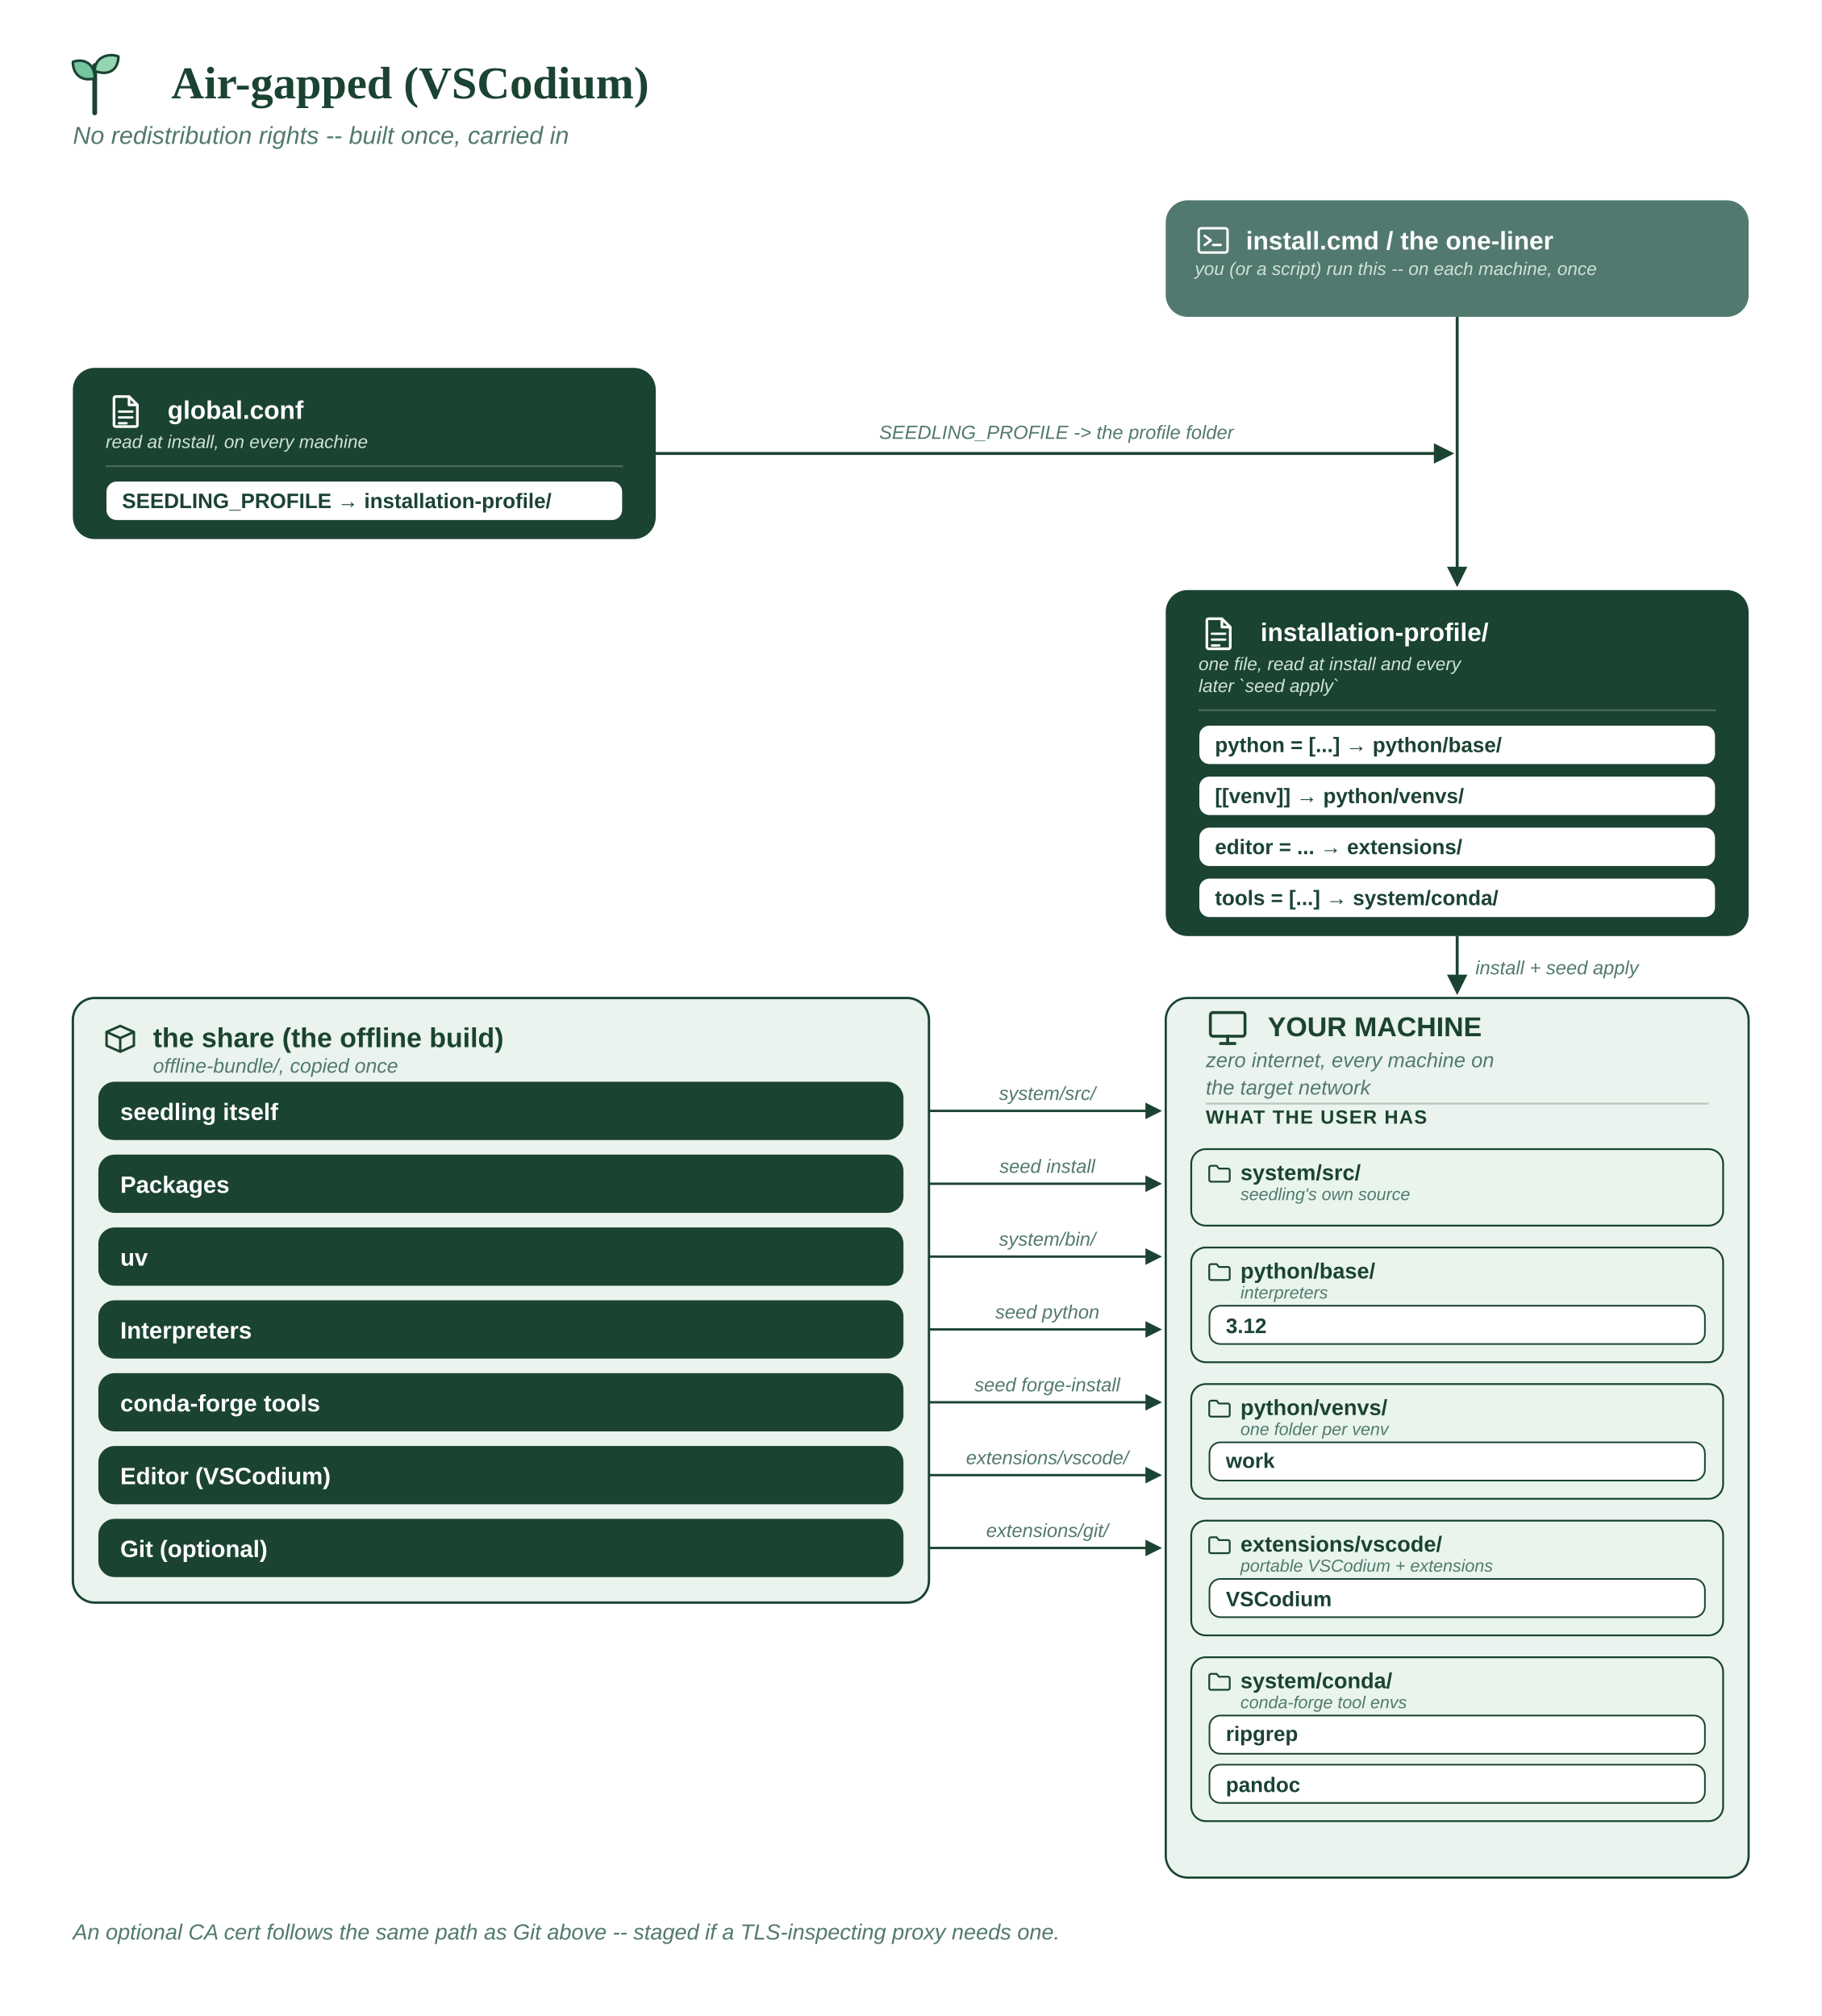
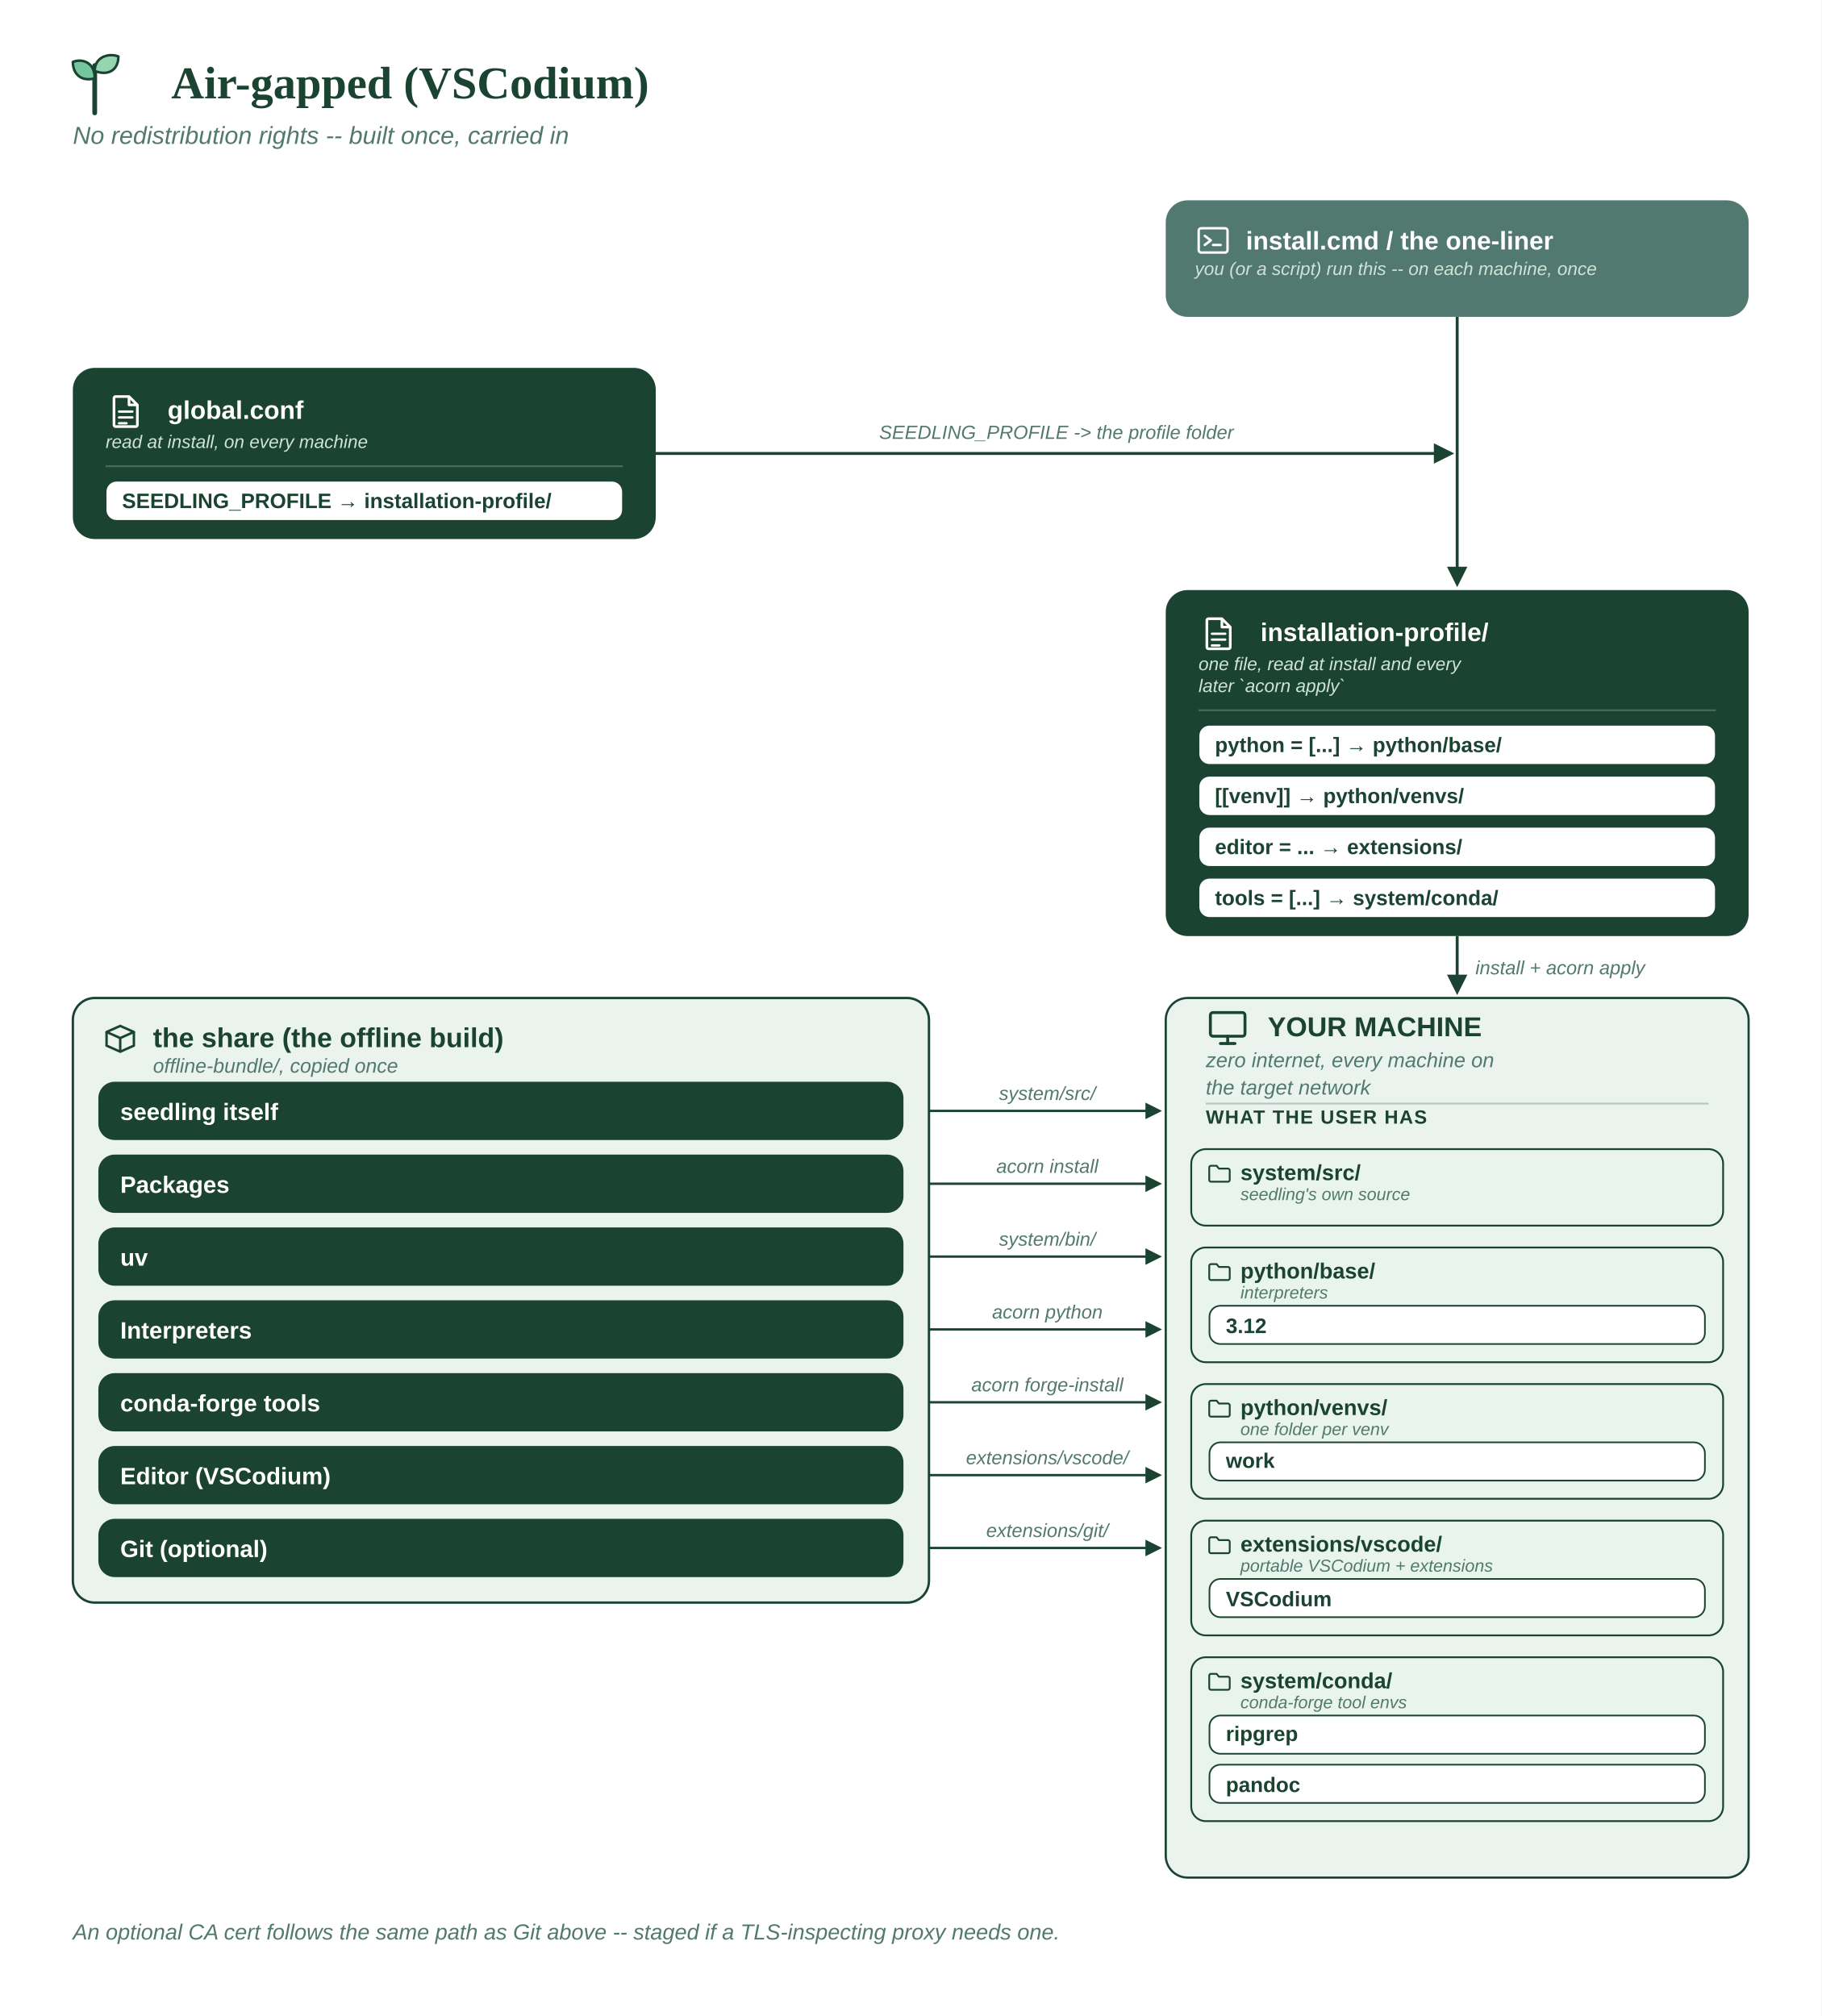
<svg xmlns="http://www.w3.org/2000/svg" viewBox="0 0 1000 1107" font-family="Arial, Helvetica, sans-serif">
  <defs>
    <defs>
      <style>
      .head  { font-family: Georgia, 'Times New Roman', serif; }
      .body  { font-family: Arial, Helvetica, sans-serif; }
      .fg    { fill: #1B4332; }
      .fw    { fill: #FFFFFF; }
      .fmute { fill: #52796F; }
    </style>
      <marker id="arrow" markerWidth="7" markerHeight="7" refX="5.5" refY="3.5" orient="auto">
        <path d="M0,0 L7,3.5 L0,7 Z" fill="#1B4332" />
      </marker>
      <symbol id="ic-cloud" viewBox="0 0 24 24">
        <path d="M6.5 18 C3.5 18 2 15.8 2 13.8 C2 11.6 3.8 10 5.8 10.1 C6.4 7.6 8.7 6 11.2 6.3 C13.6 6.6 15.4 8.6 15.5 11 C17.9 11.1 20 13 20 15.3 C20 17.4 18.2 18 17 18 Z" fill="none" stroke="currentColor" stroke-width="1.6" stroke-linejoin="round" />
      </symbol>
      <symbol id="ic-box" viewBox="0 0 24 24">
        <path d="M3 8 L12 4 L21 8 L12 12 Z" fill="none" stroke="currentColor" stroke-width="1.6" stroke-linejoin="round" />
        <path d="M3 8 V17 L12 21 V12" fill="none" stroke="currentColor" stroke-width="1.6" stroke-linejoin="round" />
        <path d="M21 8 V17 L12 21" fill="none" stroke="currentColor" stroke-width="1.6" stroke-linejoin="round" />
      </symbol>
      <symbol id="ic-server" viewBox="0 0 24 24">
        <rect x="3" y="4" width="18" height="6" rx="1.3" fill="none" stroke="currentColor" stroke-width="1.6" />
        <rect x="3" y="14" width="18" height="6" rx="1.3" fill="none" stroke="currentColor" stroke-width="1.6" />
        <circle cx="7" cy="7" r="1" fill="currentColor" />
        <circle cx="7" cy="17" r="1" fill="currentColor" />
      </symbol>
      <symbol id="ic-monitor" viewBox="0 0 24 24">
        <rect x="2.5" y="4" width="19" height="13" rx="1.4" fill="none" stroke="currentColor" stroke-width="1.6" />
        <line x1="8" y1="21" x2="16" y2="21" stroke="currentColor" stroke-width="1.6" stroke-linecap="round" />
        <line x1="12" y1="17" x2="12" y2="21" stroke="currentColor" stroke-width="1.6" stroke-linecap="round" />
      </symbol>
      <symbol id="ic-folder" viewBox="0 0 24 24">
        <path d="M3 6.5 C3 5.7 3.7 5 4.5 5 H9.5 L11.5 7.5 H19.5 C20.3 7.5 21 8.2 21 9 V17.5 C21 18.3 20.3 19 19.5 19 H4.5 C3.7 19 3 18.3 3 17.5 Z" fill="none" stroke="currentColor" stroke-width="1.6" stroke-linejoin="round" />
      </symbol>
      <symbol id="ic-doc" viewBox="0 0 24 24">
        <path d="M6 3 H14 L19 8 V20 C19 20.6 18.6 21 18 21 H6 C5.4 21 5 20.6 5 20 V4 C5 3.4 5.4 3 6 3 Z" fill="none" stroke="currentColor" stroke-width="1.6" stroke-linejoin="round" />
        <path d="M14 3 V8 H19" fill="none" stroke="currentColor" stroke-width="1.6" stroke-linejoin="round" />
        <line x1="8" y1="12" x2="16" y2="12" stroke="currentColor" stroke-width="1.4" stroke-linecap="round" />
        <line x1="8" y1="15.5" x2="16" y2="15.5" stroke="currentColor" stroke-width="1.4" stroke-linecap="round" />
        <line x1="8" y1="19" x2="12.5" y2="19" stroke="currentColor" stroke-width="1.4" stroke-linecap="round" />
      </symbol>
      <symbol id="ic-terminal" viewBox="0 0 24 24">
        <rect x="2.5" y="4" width="19" height="16" rx="1.6" fill="none" stroke="currentColor" stroke-width="1.6" />
        <path d="M6.5 9 L10.5 12 L6.5 15" fill="none" stroke="currentColor" stroke-width="1.6" stroke-linecap="round" stroke-linejoin="round" />
        <line x1="12" y1="15" x2="17" y2="15" stroke="currentColor" stroke-width="1.6" stroke-linecap="round" />
      </symbol>
    </defs>
  </defs>
  <rect x="0" y="0" width="1000" height="1107" fill="#FFFFFF" />
  <g transform="translate(40,20)">
    <path d="M12 42 V16" stroke="#1B4332" stroke-width="2.6" stroke-linecap="round" fill="none" />
    <path d="M12 23 C12 14 5 12 0 14 C0 21 5 25 12 23 Z" fill="#74C69D" stroke="#1B4332" stroke-width="1.4" stroke-linejoin="round" />
    <path d="M12 19 C12 11 20 9 25 11 C25 18 20 22 12 19 Z" fill="#95D5B2" stroke="#1B4332" stroke-width="1.4" stroke-linejoin="round" />
  </g>
  <text x="94" y="54" class="head fg" font-size="25" font-weight="700">Air-gapped (VSCodium)</text>
  <text x="40" y="79" class="body fmute" font-size="13.5" font-style="italic">No redistribution rights -- built once, carried in</text>
  <rect x="640" y="110" width="320" height="64" rx="12" fill="#52796F" />
  <use href="#ic-terminal" x="656" y="122" width="20" height="20" color="#FFFFFF" />
  <text x="684" y="137" class="body fw" font-size="14.0" font-weight="700">install.cmd  /  the one-liner</text>
  <text x="656" y="151" class="body" fill="#CFE3D6" font-size="10" font-style="italic">you (or a script) run this -- on each machine, once</text>
  <line x1="800" y1="174" x2="800" y2="320" stroke="#1B4332" stroke-width="1.6" marker-end="url(#arrow)" />
  <rect x="40" y="202" width="320" height="94" rx="12" fill="#1B4332" />
  <use href="#ic-doc" x="58" y="215" width="22" height="22" color="#FFFFFF" />
  <text x="92" y="230" class="body fw" font-size="14" font-weight="700">global.conf</text>
  <text x="58" y="246" class="body" fill="#CFE3D6" font-size="10" font-style="italic">read at install, on every machine</text>
  <line x1="58" y1="256" x2="342" y2="256" stroke="#FFFFFF" stroke-width="1" opacity="0.2" />
  <rect x="58" y="264" width="284" height="22" rx="6" fill="#FFFFFF" stroke="#1B4332" stroke-width="0.9" />
  <text x="67" y="279" class="body fg" font-size="11.5" font-weight="600">SEEDLING_PROFILE  →  installation-profile/</text>
  <line x1="360" y1="249" x2="796" y2="249" stroke="#1B4332" stroke-width="1.6" marker-end="url(#arrow)" />
  <text x="580" y="241" text-anchor="middle" class="body fmute" font-size="10.5" font-style="italic">SEEDLING_PROFILE -&gt; the profile folder</text>
  <rect x="640" y="324" width="320" height="190" rx="12" fill="#1B4332" />
  <use href="#ic-doc" x="658" y="337" width="22" height="22" color="#FFFFFF" />
  <text x="692" y="352" class="body fw" font-size="14.0" font-weight="700">installation-profile/</text>
  <text x="658" y="368" class="body" fill="#CFE3D6" font-size="10" font-style="italic">one file, read at install and every</text>
-   <text x="658" y="380" class="body" fill="#CFE3D6" font-size="10" font-style="italic">later `seed apply`</text>
+   <text x="658" y="380" class="body" fill="#CFE3D6" font-size="10" font-style="italic">later `acorn apply`</text>
  <line x1="658" y1="390" x2="942" y2="390" stroke="#FFFFFF" stroke-width="1" opacity="0.2" />
  <rect x="658" y="398" width="284" height="22" rx="6" fill="#FFFFFF" stroke="#1B4332" stroke-width="0.9" />
  <text x="667" y="413" class="body fg" font-size="11.5" font-weight="600">python = [...]  →  python/base/</text>
  <rect x="658" y="426" width="284" height="22" rx="6" fill="#FFFFFF" stroke="#1B4332" stroke-width="0.9" />
  <text x="667" y="441" class="body fg" font-size="11.5" font-weight="600">[[venv]]  →  python/venvs/</text>
  <rect x="658" y="454" width="284" height="22" rx="6" fill="#FFFFFF" stroke="#1B4332" stroke-width="0.9" />
  <text x="667" y="469" class="body fg" font-size="11.5" font-weight="600">editor = ...  →  extensions/</text>
  <rect x="658" y="482" width="284" height="22" rx="6" fill="#FFFFFF" stroke="#1B4332" stroke-width="0.9" />
  <text x="667" y="497" class="body fg" font-size="11.5" font-weight="600">tools = [...]  →  system/conda/</text>
  <line x1="800" y1="514" x2="800" y2="544" stroke="#1B4332" stroke-width="1.6" marker-end="url(#arrow)" />
-   <text x="810" y="535" class="body fmute" font-size="10.5" font-style="italic">install + seed apply</text>
+   <text x="810" y="535" class="body fmute" font-size="10.5" font-style="italic">install + acorn apply</text>
  <rect x="640" y="548" width="320" height="483" rx="12" fill="#EAF3EE" stroke="#1B4332" stroke-width="1.2" />
  <use href="#ic-monitor" x="662" y="552" width="24" height="24" color="#1B4332" />
  <text x="696" y="569" class="body fg" font-size="15" font-weight="700">YOUR MACHINE</text>
  <text x="662" y="586" class="body fmute" font-size="11.3" font-style="italic">zero internet, every machine on</text>
  <text x="662" y="601" class="body fmute" font-size="11.3" font-style="italic">the target network</text>
  <line x1="662" y1="606" x2="938" y2="606" stroke="#1B4332" stroke-width="1" opacity="0.25" />
  <text x="662" y="617" class="body fg" font-size="10.5" font-weight="700" letter-spacing="0.6">WHAT THE USER HAS</text>
  <rect x="654" y="631" width="292" height="42" rx="8" fill="#E9F5EC" stroke="#1B4332" stroke-width="1" />
  <use href="#ic-folder" x="662" y="637" width="15" height="15" color="#1B4332" />
  <text x="681" y="648" class="body fg" font-size="12.0" font-weight="700">system/src/</text>
  <text x="681" y="659" class="body fmute" font-size="9.5" font-style="italic">seedling's own source</text>
  <rect x="654" y="685" width="292" height="63" rx="8" fill="#E9F5EC" stroke="#1B4332" stroke-width="1" />
  <use href="#ic-folder" x="662" y="691" width="15" height="15" color="#1B4332" />
  <text x="681" y="702" class="body fg" font-size="12.0" font-weight="700">python/base/</text>
  <text x="681" y="713" class="body fmute" font-size="9.5" font-style="italic">interpreters</text>
  <rect x="664" y="717" width="272" height="21" rx="6" fill="#FFFFFF" stroke="#1B4332" stroke-width="0.9" />
  <text x="673" y="732" class="body fg" font-size="11.5" font-weight="600">3.12</text>
  <rect x="654" y="760" width="292" height="63" rx="8" fill="#E9F5EC" stroke="#1B4332" stroke-width="1" />
  <use href="#ic-folder" x="662" y="766" width="15" height="15" color="#1B4332" />
  <text x="681" y="777" class="body fg" font-size="12.0" font-weight="700">python/venvs/</text>
  <text x="681" y="788" class="body fmute" font-size="9.5" font-style="italic">one folder per venv</text>
  <rect x="664" y="792" width="272" height="21" rx="6" fill="#FFFFFF" stroke="#1B4332" stroke-width="0.9" />
  <text x="673" y="806" class="body fg" font-size="11.5" font-weight="600">work</text>
  <rect x="654" y="835" width="292" height="63" rx="8" fill="#E9F5EC" stroke="#1B4332" stroke-width="1" />
  <use href="#ic-folder" x="662" y="841" width="15" height="15" color="#1B4332" />
  <text x="681" y="852" class="body fg" font-size="12.0" font-weight="700">extensions/vscode/</text>
  <text x="681" y="863" class="body fmute" font-size="9.5" font-style="italic">portable VSCodium + extensions</text>
  <rect x="664" y="867" width="272" height="21" rx="6" fill="#FFFFFF" stroke="#1B4332" stroke-width="0.9" />
  <text x="673" y="882" class="body fg" font-size="11.5" font-weight="600">VSCodium</text>
  <rect x="654" y="910" width="292" height="90" rx="8" fill="#E9F5EC" stroke="#1B4332" stroke-width="1" />
  <use href="#ic-folder" x="662" y="916" width="15" height="15" color="#1B4332" />
  <text x="681" y="927" class="body fg" font-size="12.0" font-weight="700">system/conda/</text>
  <text x="681" y="938" class="body fmute" font-size="9.5" font-style="italic">conda-forge tool envs</text>
  <rect x="664" y="942" width="272" height="21" rx="6" fill="#FFFFFF" stroke="#1B4332" stroke-width="0.9" />
  <text x="673" y="956" class="body fg" font-size="11.5" font-weight="600">ripgrep</text>
  <rect x="664" y="969" width="272" height="21" rx="6" fill="#FFFFFF" stroke="#1B4332" stroke-width="0.9" />
  <text x="673" y="984" class="body fg" font-size="11.5" font-weight="600">pandoc</text>
  <rect x="40" y="548" width="470" height="332" rx="12" fill="#EAF3EE" stroke="#1B4332" stroke-width="1.3" />
  <use href="#ic-box" x="56" y="560" width="20" height="20" color="#1B4332" />
  <text x="84" y="575" class="body fg" font-size="15.0" font-weight="700">the share (the offline build)</text>
  <text x="84" y="589" class="body fmute" font-size="11.0" font-style="italic">offline-bundle/, copied once</text>
  <rect x="54" y="594" width="442" height="32" rx="9" fill="#1B4332" />
  <text x="66" y="615" class="body fw" font-size="13.0" font-weight="700">seedling itself</text>
  <line x1="510" y1="610" x2="636" y2="610" stroke="#1B4332" stroke-width="1.3" marker-end="url(#arrow)" />
  <text x="575" y="604" text-anchor="middle" class="body fmute" font-size="10.5" font-style="italic">system/src/</text>
  <rect x="54" y="634" width="442" height="32" rx="9" fill="#1B4332" />
  <text x="66" y="655" class="body fw" font-size="13.0" font-weight="700">Packages</text>
  <line x1="510" y1="650" x2="636" y2="650" stroke="#1B4332" stroke-width="1.3" marker-end="url(#arrow)" />
-   <text x="575" y="644" text-anchor="middle" class="body fmute" font-size="10.5" font-style="italic">seed install</text>
+   <text x="575" y="644" text-anchor="middle" class="body fmute" font-size="10.5" font-style="italic">acorn install</text>
  <rect x="54" y="674" width="442" height="32" rx="9" fill="#1B4332" />
  <text x="66" y="695" class="body fw" font-size="13.0" font-weight="700">uv</text>
  <line x1="510" y1="690" x2="636" y2="690" stroke="#1B4332" stroke-width="1.3" marker-end="url(#arrow)" />
  <text x="575" y="684" text-anchor="middle" class="body fmute" font-size="10.5" font-style="italic">system/bin/</text>
  <rect x="54" y="714" width="442" height="32" rx="9" fill="#1B4332" />
  <text x="66" y="735" class="body fw" font-size="13.0" font-weight="700">Interpreters</text>
  <line x1="510" y1="730" x2="636" y2="730" stroke="#1B4332" stroke-width="1.3" marker-end="url(#arrow)" />
-   <text x="575" y="724" text-anchor="middle" class="body fmute" font-size="10.5" font-style="italic">seed python</text>
+   <text x="575" y="724" text-anchor="middle" class="body fmute" font-size="10.5" font-style="italic">acorn python</text>
  <rect x="54" y="754" width="442" height="32" rx="9" fill="#1B4332" />
  <text x="66" y="775" class="body fw" font-size="13.0" font-weight="700">conda-forge tools</text>
  <line x1="510" y1="770" x2="636" y2="770" stroke="#1B4332" stroke-width="1.3" marker-end="url(#arrow)" />
-   <text x="575" y="764" text-anchor="middle" class="body fmute" font-size="10.5" font-style="italic">seed forge-install</text>
+   <text x="575" y="764" text-anchor="middle" class="body fmute" font-size="10.5" font-style="italic">acorn forge-install</text>
  <rect x="54" y="794" width="442" height="32" rx="9" fill="#1B4332" />
  <text x="66" y="815" class="body fw" font-size="13.0" font-weight="700">Editor (VSCodium)</text>
  <line x1="510" y1="810" x2="636" y2="810" stroke="#1B4332" stroke-width="1.3" marker-end="url(#arrow)" />
  <text x="575" y="804" text-anchor="middle" class="body fmute" font-size="10.5" font-style="italic">extensions/vscode/</text>
  <rect x="54" y="834" width="442" height="32" rx="9" fill="#1B4332" />
  <text x="66" y="855" class="body fw" font-size="13.0" font-weight="700">Git (optional)</text>
  <line x1="510" y1="850" x2="636" y2="850" stroke="#1B4332" stroke-width="1.3" marker-end="url(#arrow)" />
  <text x="575" y="844" text-anchor="middle" class="body fmute" font-size="10.5" font-style="italic">extensions/git/</text>
  <text x="40" y="1065" class="body fmute" font-size="12" font-style="italic">An optional CA cert follows the same path as Git above -- staged if a TLS-inspecting proxy needs one.</text>
</svg>
